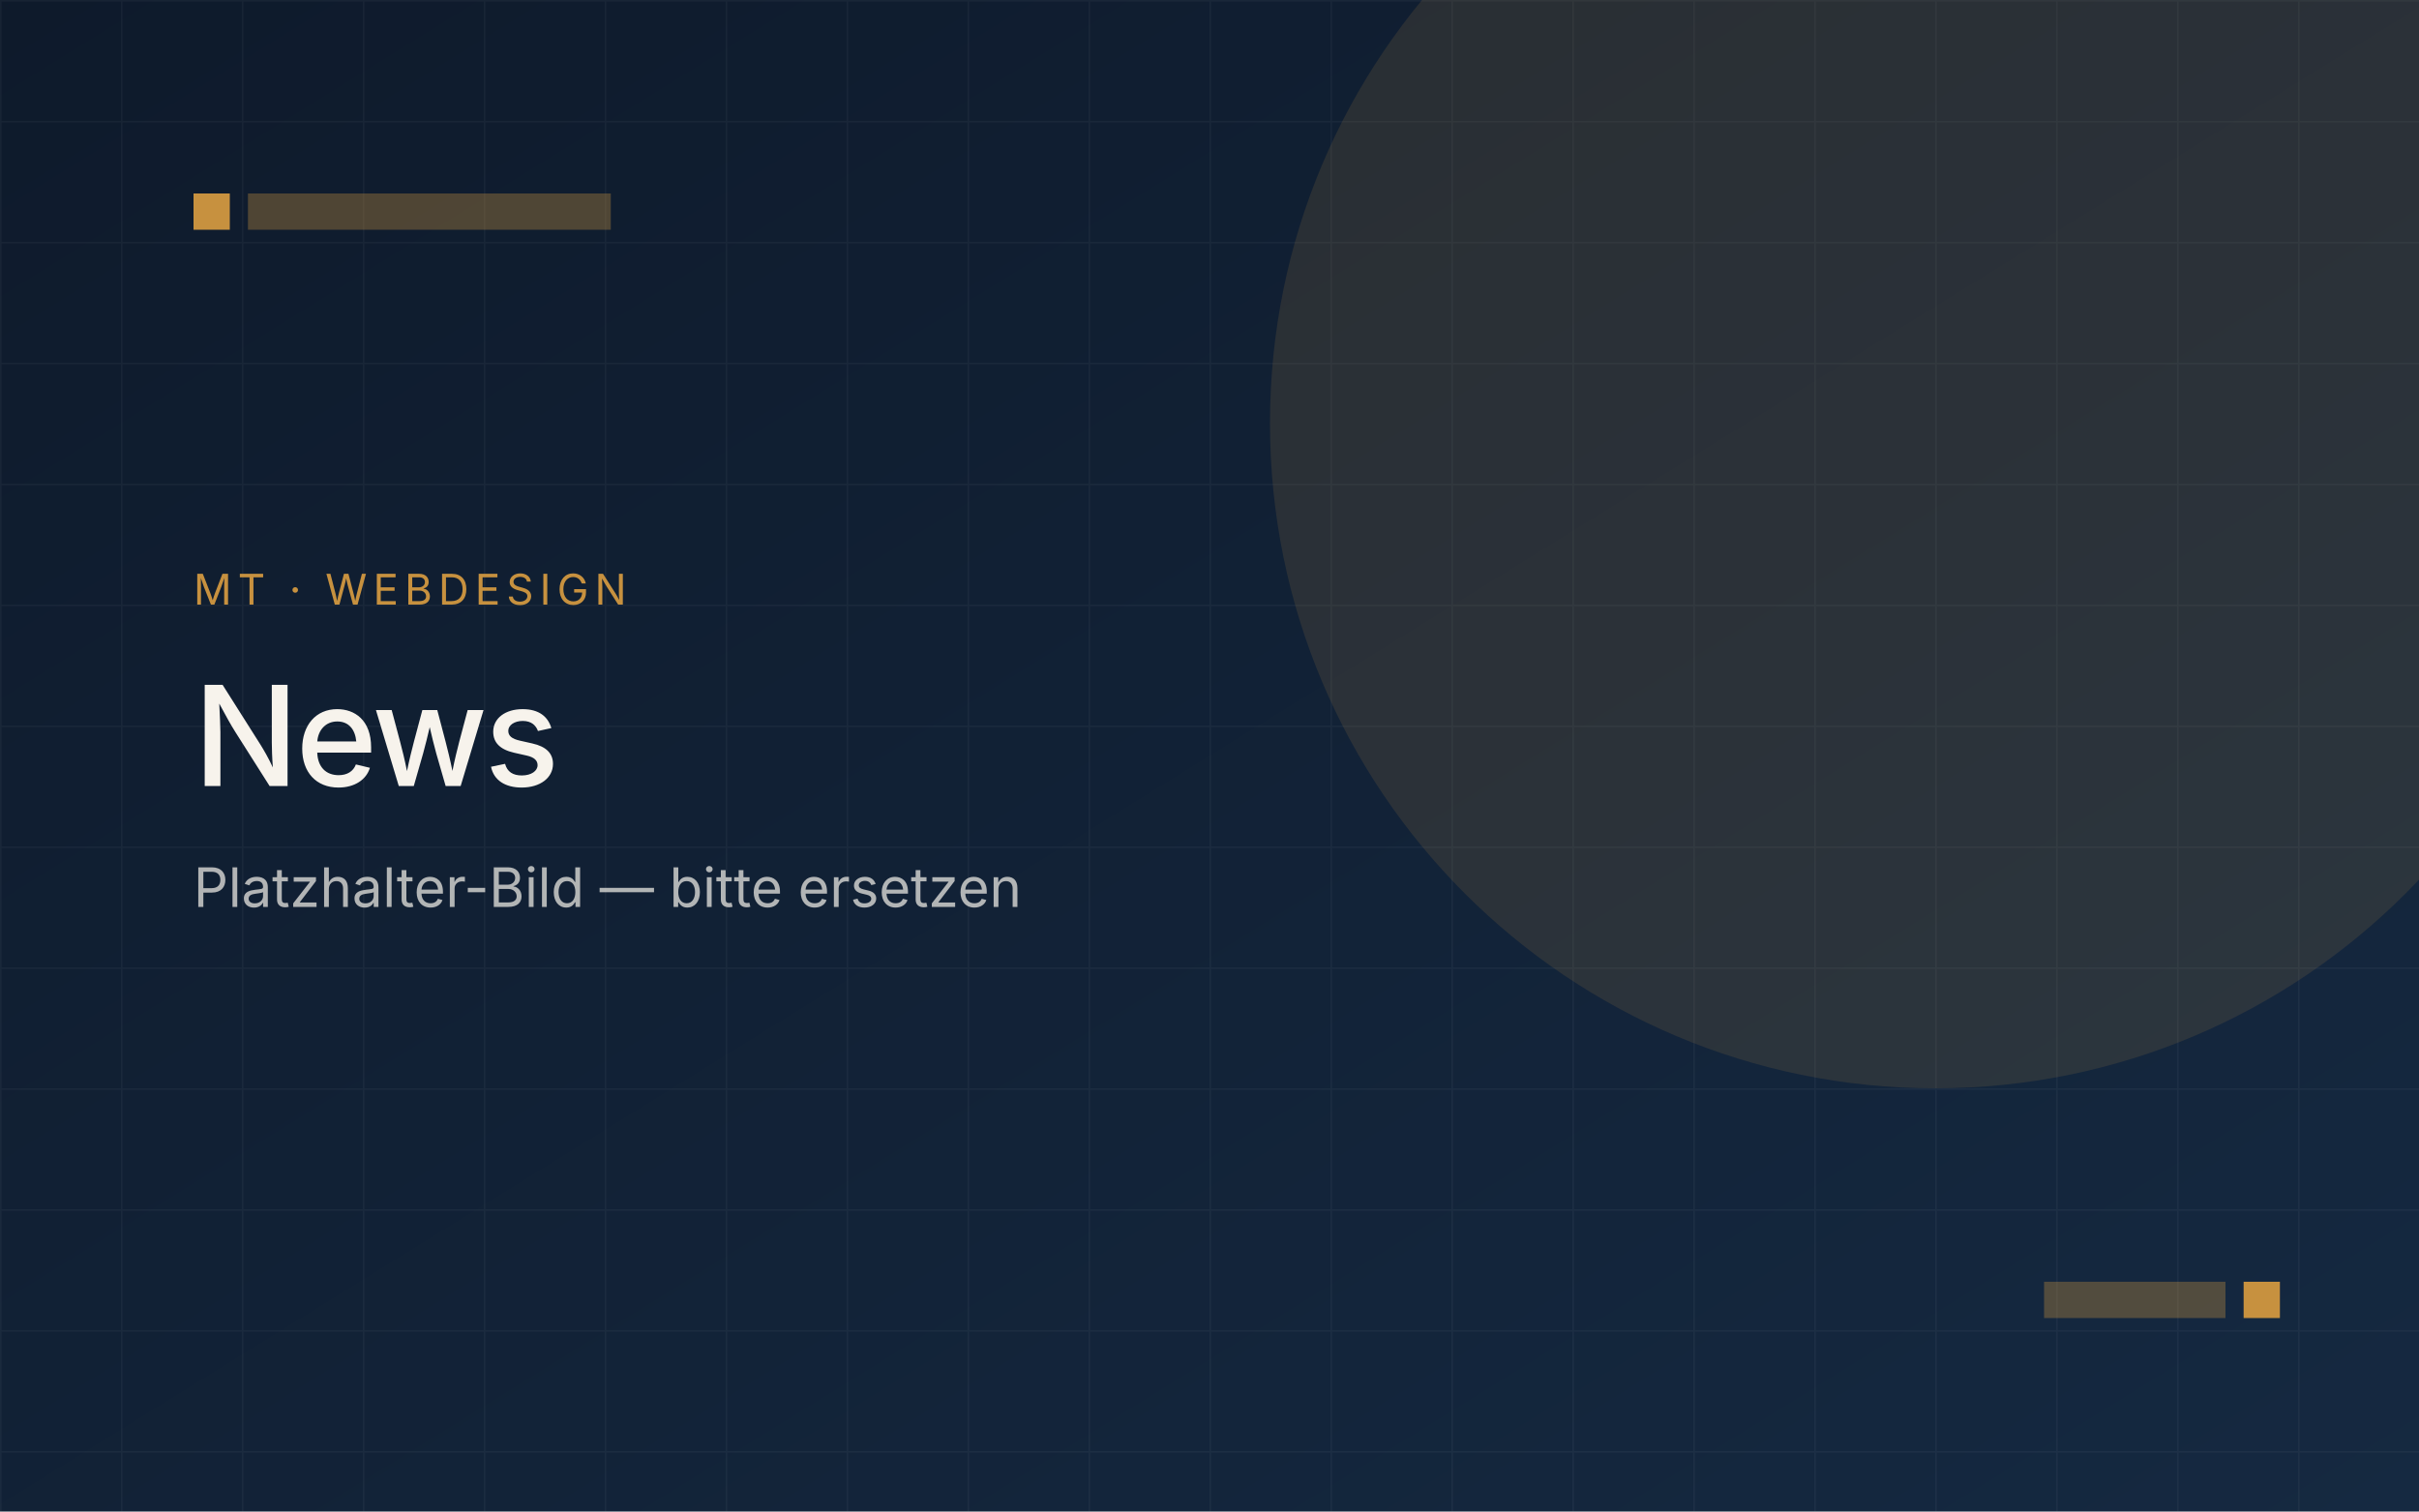
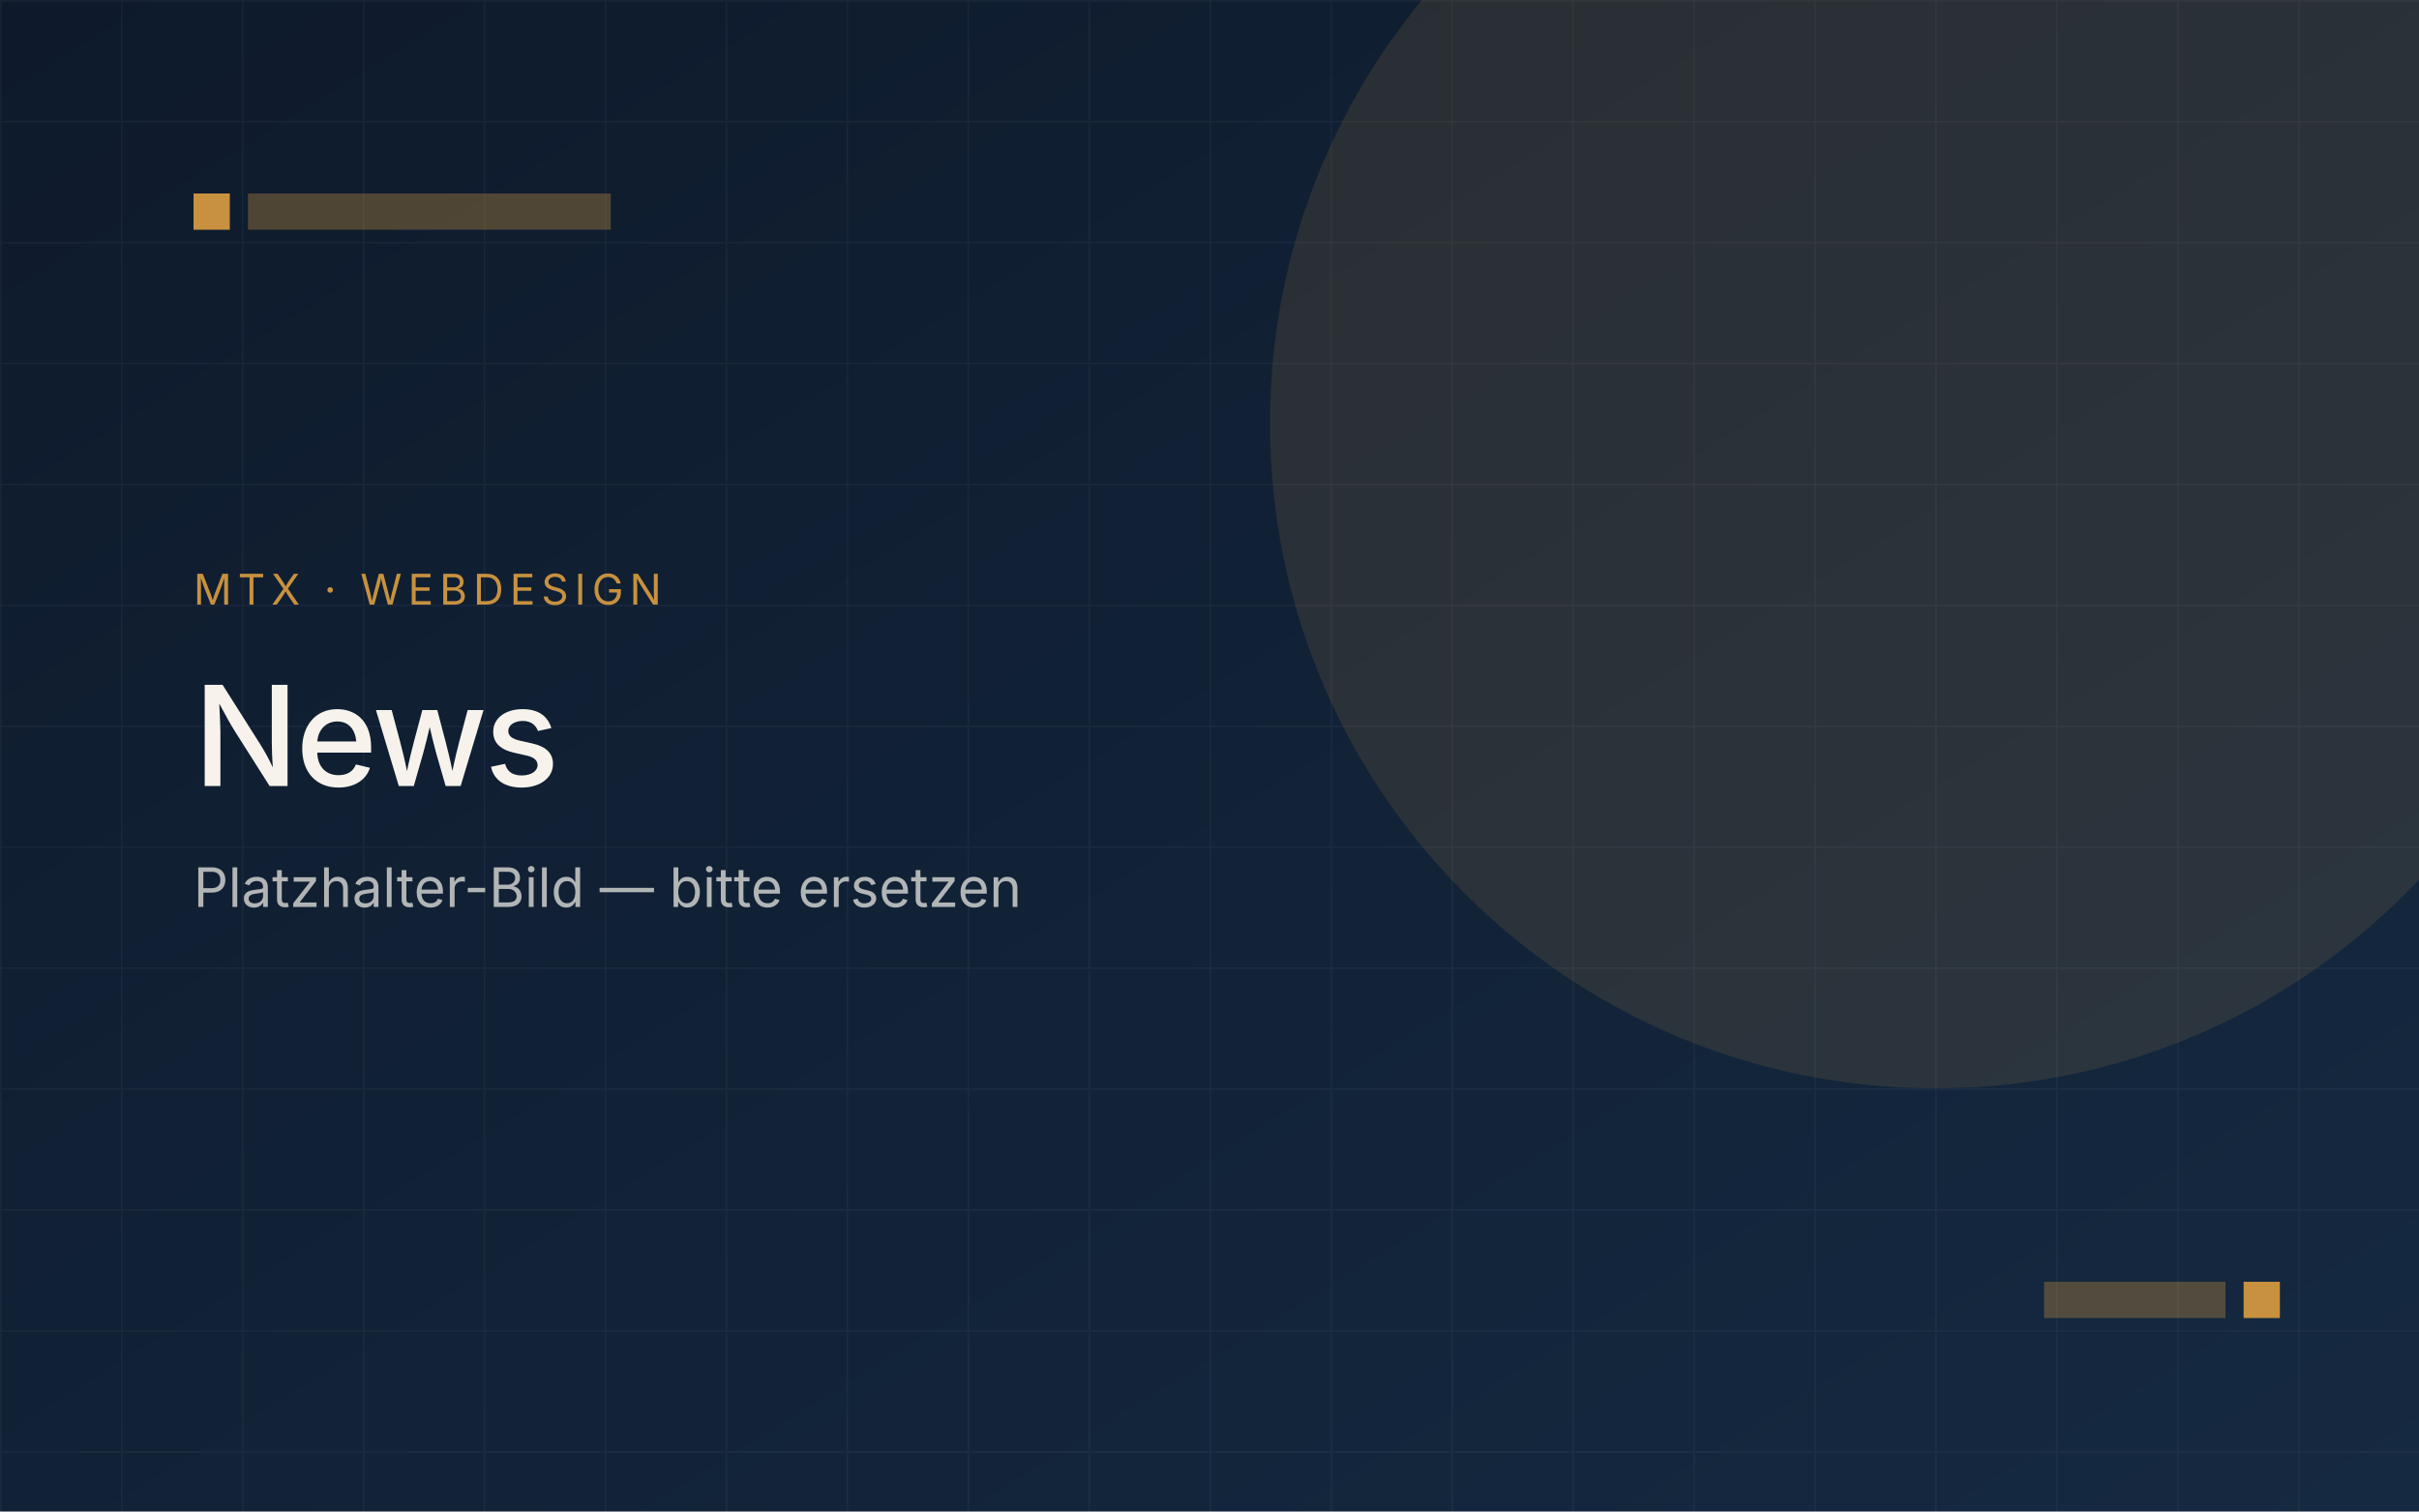
- <svg xmlns="http://www.w3.org/2000/svg" viewBox="0 0 800 500" width="800" height="500" role="img" aria-label="MT-Webdesign · Platzhalter">
+ <svg xmlns="http://www.w3.org/2000/svg" viewBox="0 0 800 500" width="800" height="500" role="img" aria-label="MTX-Webdesign · Platzhalter">
  <defs>
    <linearGradient id="bg" x1="0" y1="0" x2="1" y2="1">
      <stop offset="0" stop-color="#0e1a2b" />
      <stop offset="1" stop-color="#152941" />
    </linearGradient>
    <pattern id="grid" x="0" y="0" width="40" height="40" patternUnits="userSpaceOnUse">
      <path d="M40 0H0V40" fill="none" stroke="#ffffff" stroke-opacity="0.04" stroke-width="1" />
    </pattern>
  </defs>
  <rect width="800" height="500" fill="url(#bg)" />
  <rect width="800" height="500" fill="url(#grid)" />
  <circle cx="640" cy="140" r="220" fill="#c7913f" opacity="0.14" />
  <g transform="translate(64 64)">
    <rect x="0" y="0" width="12" height="12" fill="#c7913f" />
    <rect x="18" y="0" width="120" height="12" fill="#c7913f" opacity="0.35" />
  </g>
  <g transform="translate(64 200)" fill="#f7f3ec" font-family="'Instrument Sans', 'Inter', system-ui, sans-serif">
-     <text x="0" y="0" font-size="14" letter-spacing="2" fill="#c7913f">MT · WEBDESIGN</text>
+     <text x="0" y="0" font-size="14" letter-spacing="2" fill="#c7913f">MTX · WEBDESIGN</text>
    <text x="0" y="60" font-size="46" font-weight="500" letter-spacing="-1">News</text>
    <text x="0" y="100" font-size="18" fill="#f7f3ec" opacity="0.7">Platzhalter-Bild — bitte ersetzen</text>
  </g>
  <g transform="translate(676 424)">
    <rect x="0" y="0" width="60" height="12" fill="#c7913f" opacity="0.35" />
    <rect x="66" y="0" width="12" height="12" fill="#c7913f" />
  </g>
</svg>
